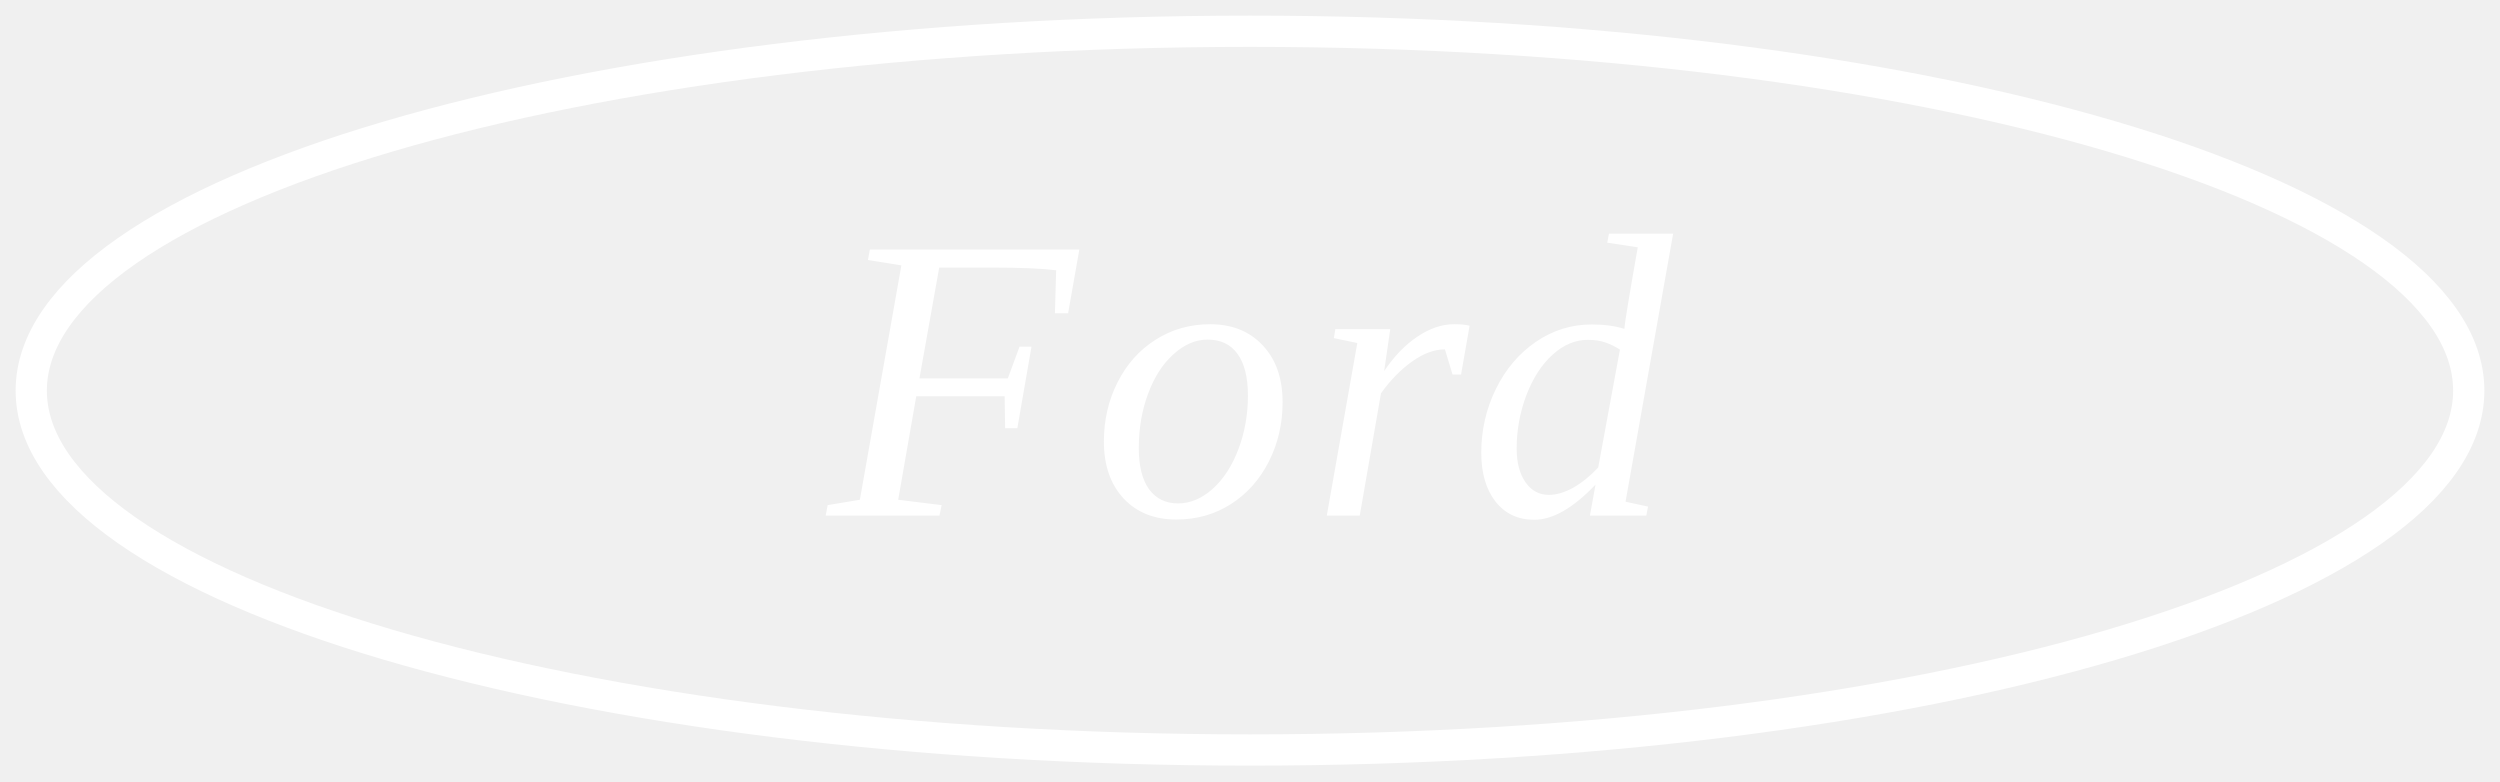
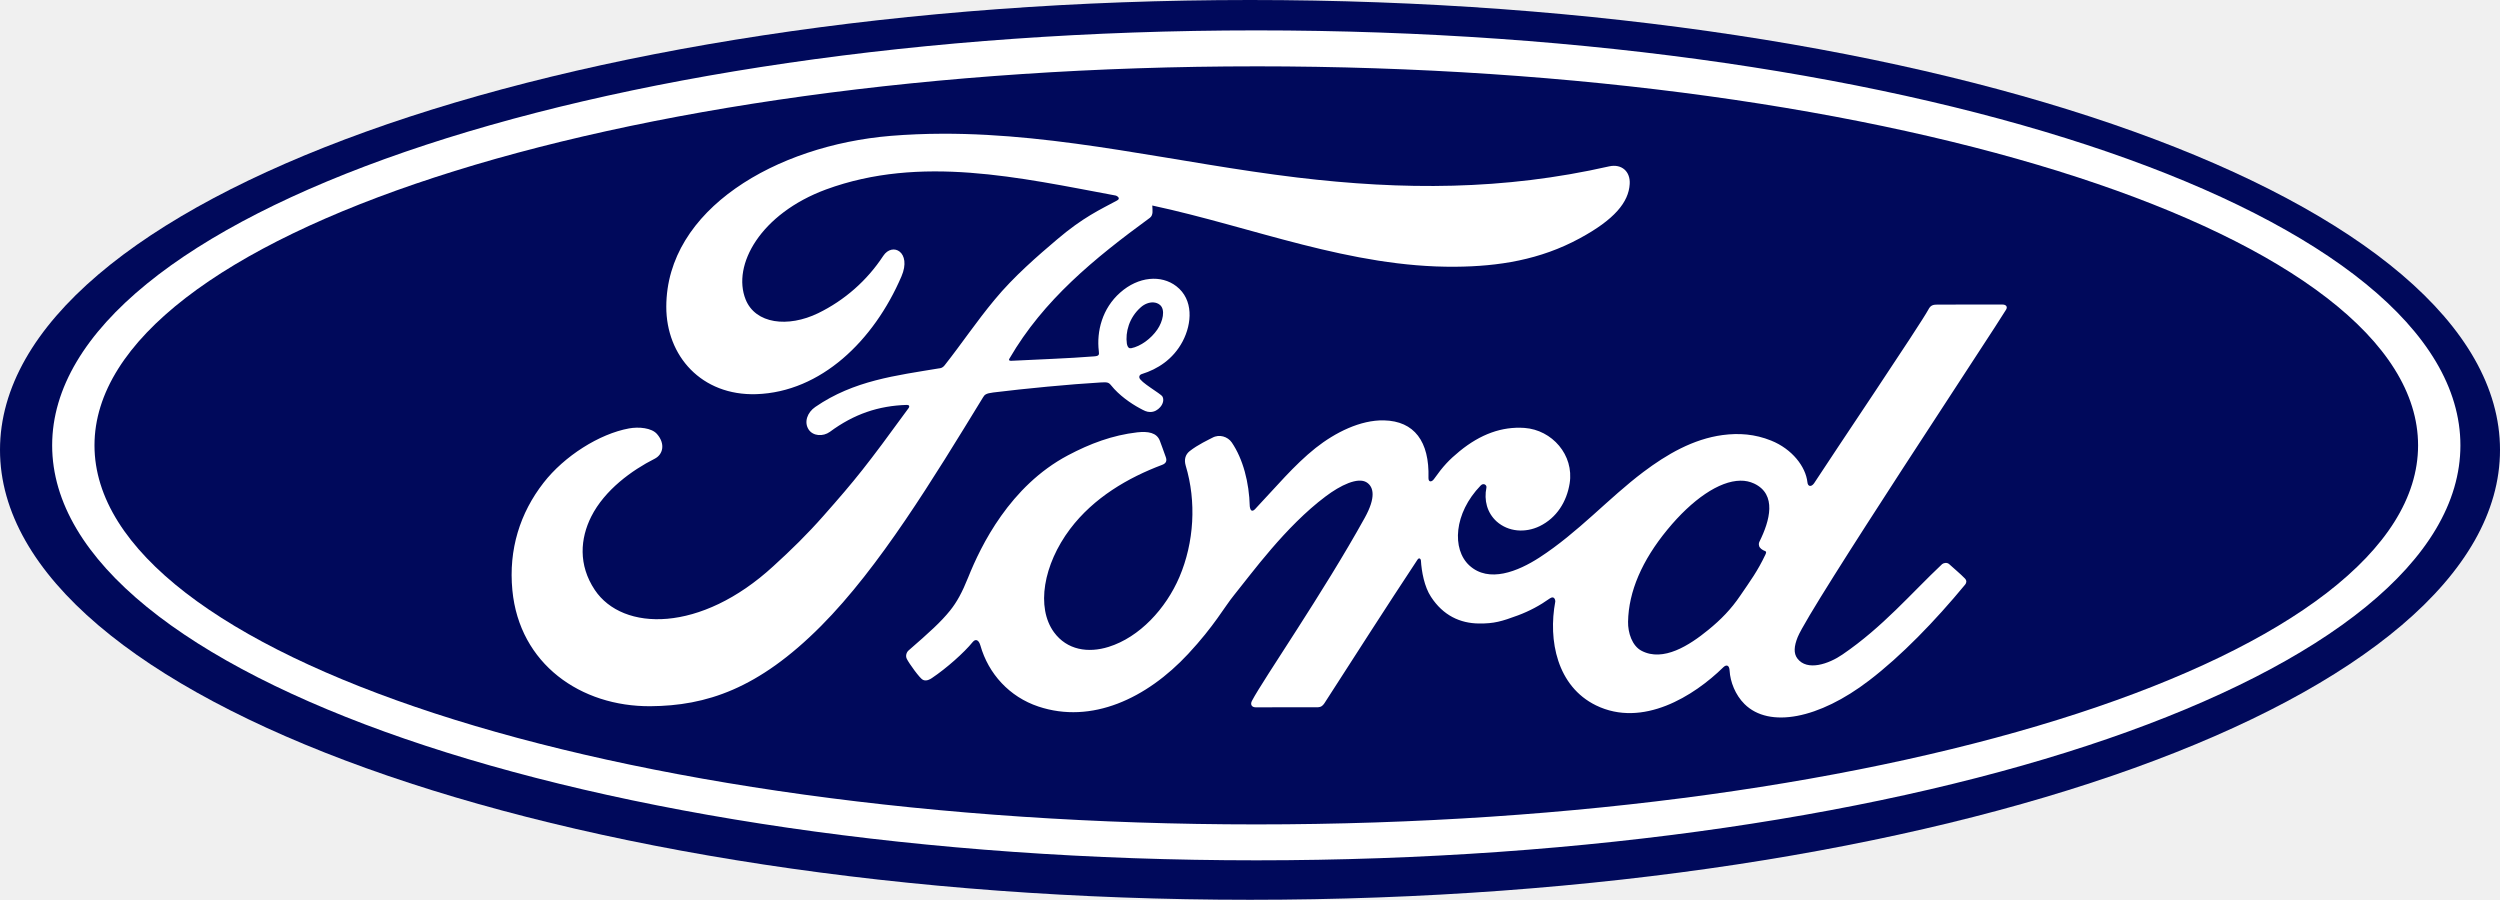
- <svg xmlns="http://www.w3.org/2000/svg" viewBox="0 0 160 50" fill="#FFFFFF">
-   <ellipse cx="80" cy="25" rx="78" ry="23" fill="none" stroke="#FFFFFF" stroke-width="2" />
-   <text x="80" y="33" font-family="Georgia, 'Times New Roman', serif" font-size="26" font-style="italic" font-weight="400" text-anchor="middle" letter-spacing="1">Ford</text>
+ <svg xmlns="http://www.w3.org/2000/svg" width="1000" height="359.914" viewBox="0 0 264.583 95.227">
+   <path fill="#064a93" d="M132.292 0C59.2 0 0 21.282 0 47.615c0 26.324 59.204 47.612 132.292 47.612 73.097 0 132.292-21.289 132.292-47.612C264.584 21.28 205.39 0 132.292 0" style="fill:#00095b;fill-opacity:1;stroke-width:1" />
+   <path d="M132.962 91.051C62.577 91.051 5.52 71.39 5.52 47.135c0-24.259 57.058-43.919 127.442-43.919 70.378 0 127.431 19.66 127.431 43.919 0 24.254-57.055 43.916-127.431 43.916m0-84.03C65.05 7.021 10 24.977 10 47.135S65.048 87.25 132.962 87.25c67.91 0 122.951-17.959 122.951-40.116 0-22.158-55.044-40.114-122.951-40.114" style="fill:#fff;stroke-width:1" />
+   <path d="M99.718 14.153a70 70 0 0 0-5.456.226c-12.155 1.013-23.725 7.79-23.746 18.077-.013 5.218 3.733 9.445 9.537 9.259 6.82-.23 12.419-5.64 15.35-12.46 1.112-2.588-.948-3.663-1.928-2.173a17.3 17.3 0 0 1-6.882 6.061c-3.209 1.556-6.639 1.136-7.679-1.444-1.462-3.64 1.577-9.087 8.512-11.65 10.017-3.672 20.498-1.243 30.583.633.144 0 .682.296.206.54-1.806.976-3.584 1.768-6.354 4.128-1.986 1.684-4.586 3.926-6.597 6.369-1.996 2.407-3.41 4.553-5.283 6.933-.26.344-.582.329-.578.329-4.563.763-9.03 1.274-13.12 4.09-.846.578-1.213 1.604-.7 2.389.46.696 1.515.77 2.247.243 2.541-1.882 5.157-2.768 8.157-2.85.131.008.194.029.231.109.023.045.01.14-.045.21-4.494 6.173-5.62 7.568-9 11.395-1.73 1.967-3.43 3.627-5.33 5.355-7.676 7.061-15.932 6.94-18.894 2.512-1.77-2.657-1.537-5.446-.377-7.76 1.428-2.834 4.314-4.911 6.714-6.124.89-.45 1.147-1.578.255-2.606-.567-.67-1.942-.79-2.966-.604-3.144.575-6.86 2.929-9.055 5.76-2.474 3.179-3.71 7.037-3.294 11.367.745 7.813 7.242 12.326 14.618 12.274 5.87-.045 11.398-1.806 18.05-8.492 6.2-6.236 11.85-15.551 17.14-24.19.166-.275.284-.423 1.088-.522 3.318-.411 8.218-.88 11.358-1.06.698-.037.84-.03 1.12.315.818 1.022 2.046 1.89 3.03 2.418.48.258.709.387 1.086.393.465.01.826-.238 1.06-.5.333-.362.425-.836.245-1.14-.188-.32-2.377-1.522-2.442-2.008-.048-.303.286-.376.286-.376 1.61-.5 3.285-1.53 4.3-3.455.997-1.895 1.158-4.424-.666-5.83-1.6-1.235-4.02-1.04-5.95.675-1.888 1.665-2.512 4.088-2.257 6.21.046.369.026.493-.48.535-2.903.23-5.699.31-8.809.472-.208.015-.274-.12-.153-.264 3.581-6.16 8.928-10.546 14.842-14.867.392-.29.273-.844.257-1.306 10.678 2.297 20.997 6.572 32.075 6.481 4.581-.037 8.967-.727 13.16-3.004 3.686-1.99 5.182-3.833 5.292-5.747.086-1.323-.843-2.159-2.166-1.874-11.193 2.546-21.871 2.518-33.007 1.184-12.72-1.529-24.924-4.676-37.585-4.636m22.343 17.853c.262.014.507.1.705.269.59.499.31 1.744-.286 2.606-.65.95-1.755 1.772-2.762 1.972-.202.037-.377-.05-.46-.492-.165-1.173.222-2.744 1.488-3.851.396-.347.88-.527 1.315-.504m89.855.225-6.825.003c-.505 0-.766.061-1.005.526-.782 1.485-10.32 15.639-12.097 18.388-.298.418-.663.36-.705-.117-.18-1.632-1.604-3.508-3.847-4.406-1.71-.687-3.382-.811-5.119-.583-3.137.417-5.932 2.057-8.39 3.904-3.703 2.789-6.897 6.4-11.022 9.07-2.252 1.453-5.335 2.72-7.398.83-1.867-1.714-1.657-5.522 1.2-8.466.3-.31.662-.051.605.226-.27 1.332.062 2.656 1.083 3.585 1.246 1.105 3.03 1.231 4.556.493 1.802-.883 2.86-2.59 3.17-4.528.477-3.005-1.86-5.656-4.782-5.868-2.375-.165-4.652.653-6.87 2.467-1.113.913-1.746 1.589-2.707 2.943-.235.334-.595.368-.583-.125.111-3.847-1.497-6.012-4.71-6.083-2.492-.058-5.157 1.28-7.233 2.92-2.276 1.81-4.266 4.208-6.4 6.462-.264.278-.496.265-.57-.274-.065-2.55-.712-5.018-1.904-6.771-.421-.61-1.309-.913-2.055-.5-.344.186-1.542.732-2.413 1.427-.433.353-.6.863-.41 1.519 1.15 3.807.896 8.137-.664 11.795-1.433 3.348-4.218 6.37-7.49 7.392-2.156.677-4.398.346-5.785-1.547-1.905-2.612-1.135-7.154 1.703-10.927 2.507-3.32 6.13-5.43 9.748-6.79.426-.161.512-.431.392-.79-.197-.59-.51-1.39-.638-1.757-.331-.873-1.26-1.016-2.394-.893-2.627.303-4.996 1.194-7.337 2.435-6.13 3.25-9.202 9.54-10.55 12.907-.648 1.615-1.203 2.625-1.92 3.519-.966 1.203-2.179 2.297-4.397 4.226-.2.177-.35.546-.182.888.227.465 1.38 2.077 1.706 2.22.361.177.78-.069.948-.189 1.552-1.04 3.409-2.692 4.318-3.812.318-.383.646-.222.815.36.848 2.996 3.07 5.442 6.14 6.465 5.62 1.877 11.45-.84 15.85-5.569 2.796-3.005 3.806-4.938 4.878-6.252 1.816-2.23 5.4-7.215 9.667-10.416 1.565-1.18 3.418-2.08 4.35-1.483.747.48.988 1.595-.212 3.755-4.35 7.867-10.754 17.11-11.928 19.353-.214.389-.028.694.383.694 2.277-.01 4.536-.005 6.603-.005.343-.016.498-.171.67-.412 3.339-5.175 6.482-10.103 9.85-15.196.19-.3.363-.067.37.064.07 1.18.363 2.798 1.07 3.86 1.275 1.962 3.079 2.805 5.081 2.818 1.592.018 2.397-.222 4.114-.857a14.5 14.5 0 0 0 3.38-1.796c.503-.345.59.233.578.322-.772 4.11.182 8.977 4.306 10.996 4.936 2.41 10.358-.977 13.478-4.034.305-.295.634-.264.665.37.066 1.168.598 2.553 1.574 3.523 2.615 2.598 7.89 1.569 13.186-2.49 3.4-2.597 6.957-6.268 10.17-10.155.119-.15.207-.393-.023-.637-.49-.507-1.197-1.087-1.682-1.534-.221-.186-.546-.133-.733.008-3.293 3.1-6.257 6.638-10.543 9.563-1.445.998-3.748 1.804-4.783.418-.403-.538-.356-1.283.04-2.26 1.252-3.086 21.03-32.905 22.057-34.66l.002-.003c.176-.306-.01-.53-.4-.53M184.2 50.872a3.26 3.26 0 0 1 1.445.305c2.436 1.15 1.658 3.944.569 6.137a.6.6 0 0 0-.044.452c.04.228.34.449.634.554.103.038.162.112.045.352-.842 1.785-1.614 2.814-2.67 4.364-.967 1.433-2.06 2.55-3.384 3.626-1.995 1.635-4.765 3.414-7.055 2.218-1.018-.524-1.457-1.933-1.437-3.074.053-3.21 1.49-6.504 4.153-9.742 2.637-3.214 5.5-5.172 7.744-5.192" style="fill:#fff;stroke-width:1" />
</svg>
